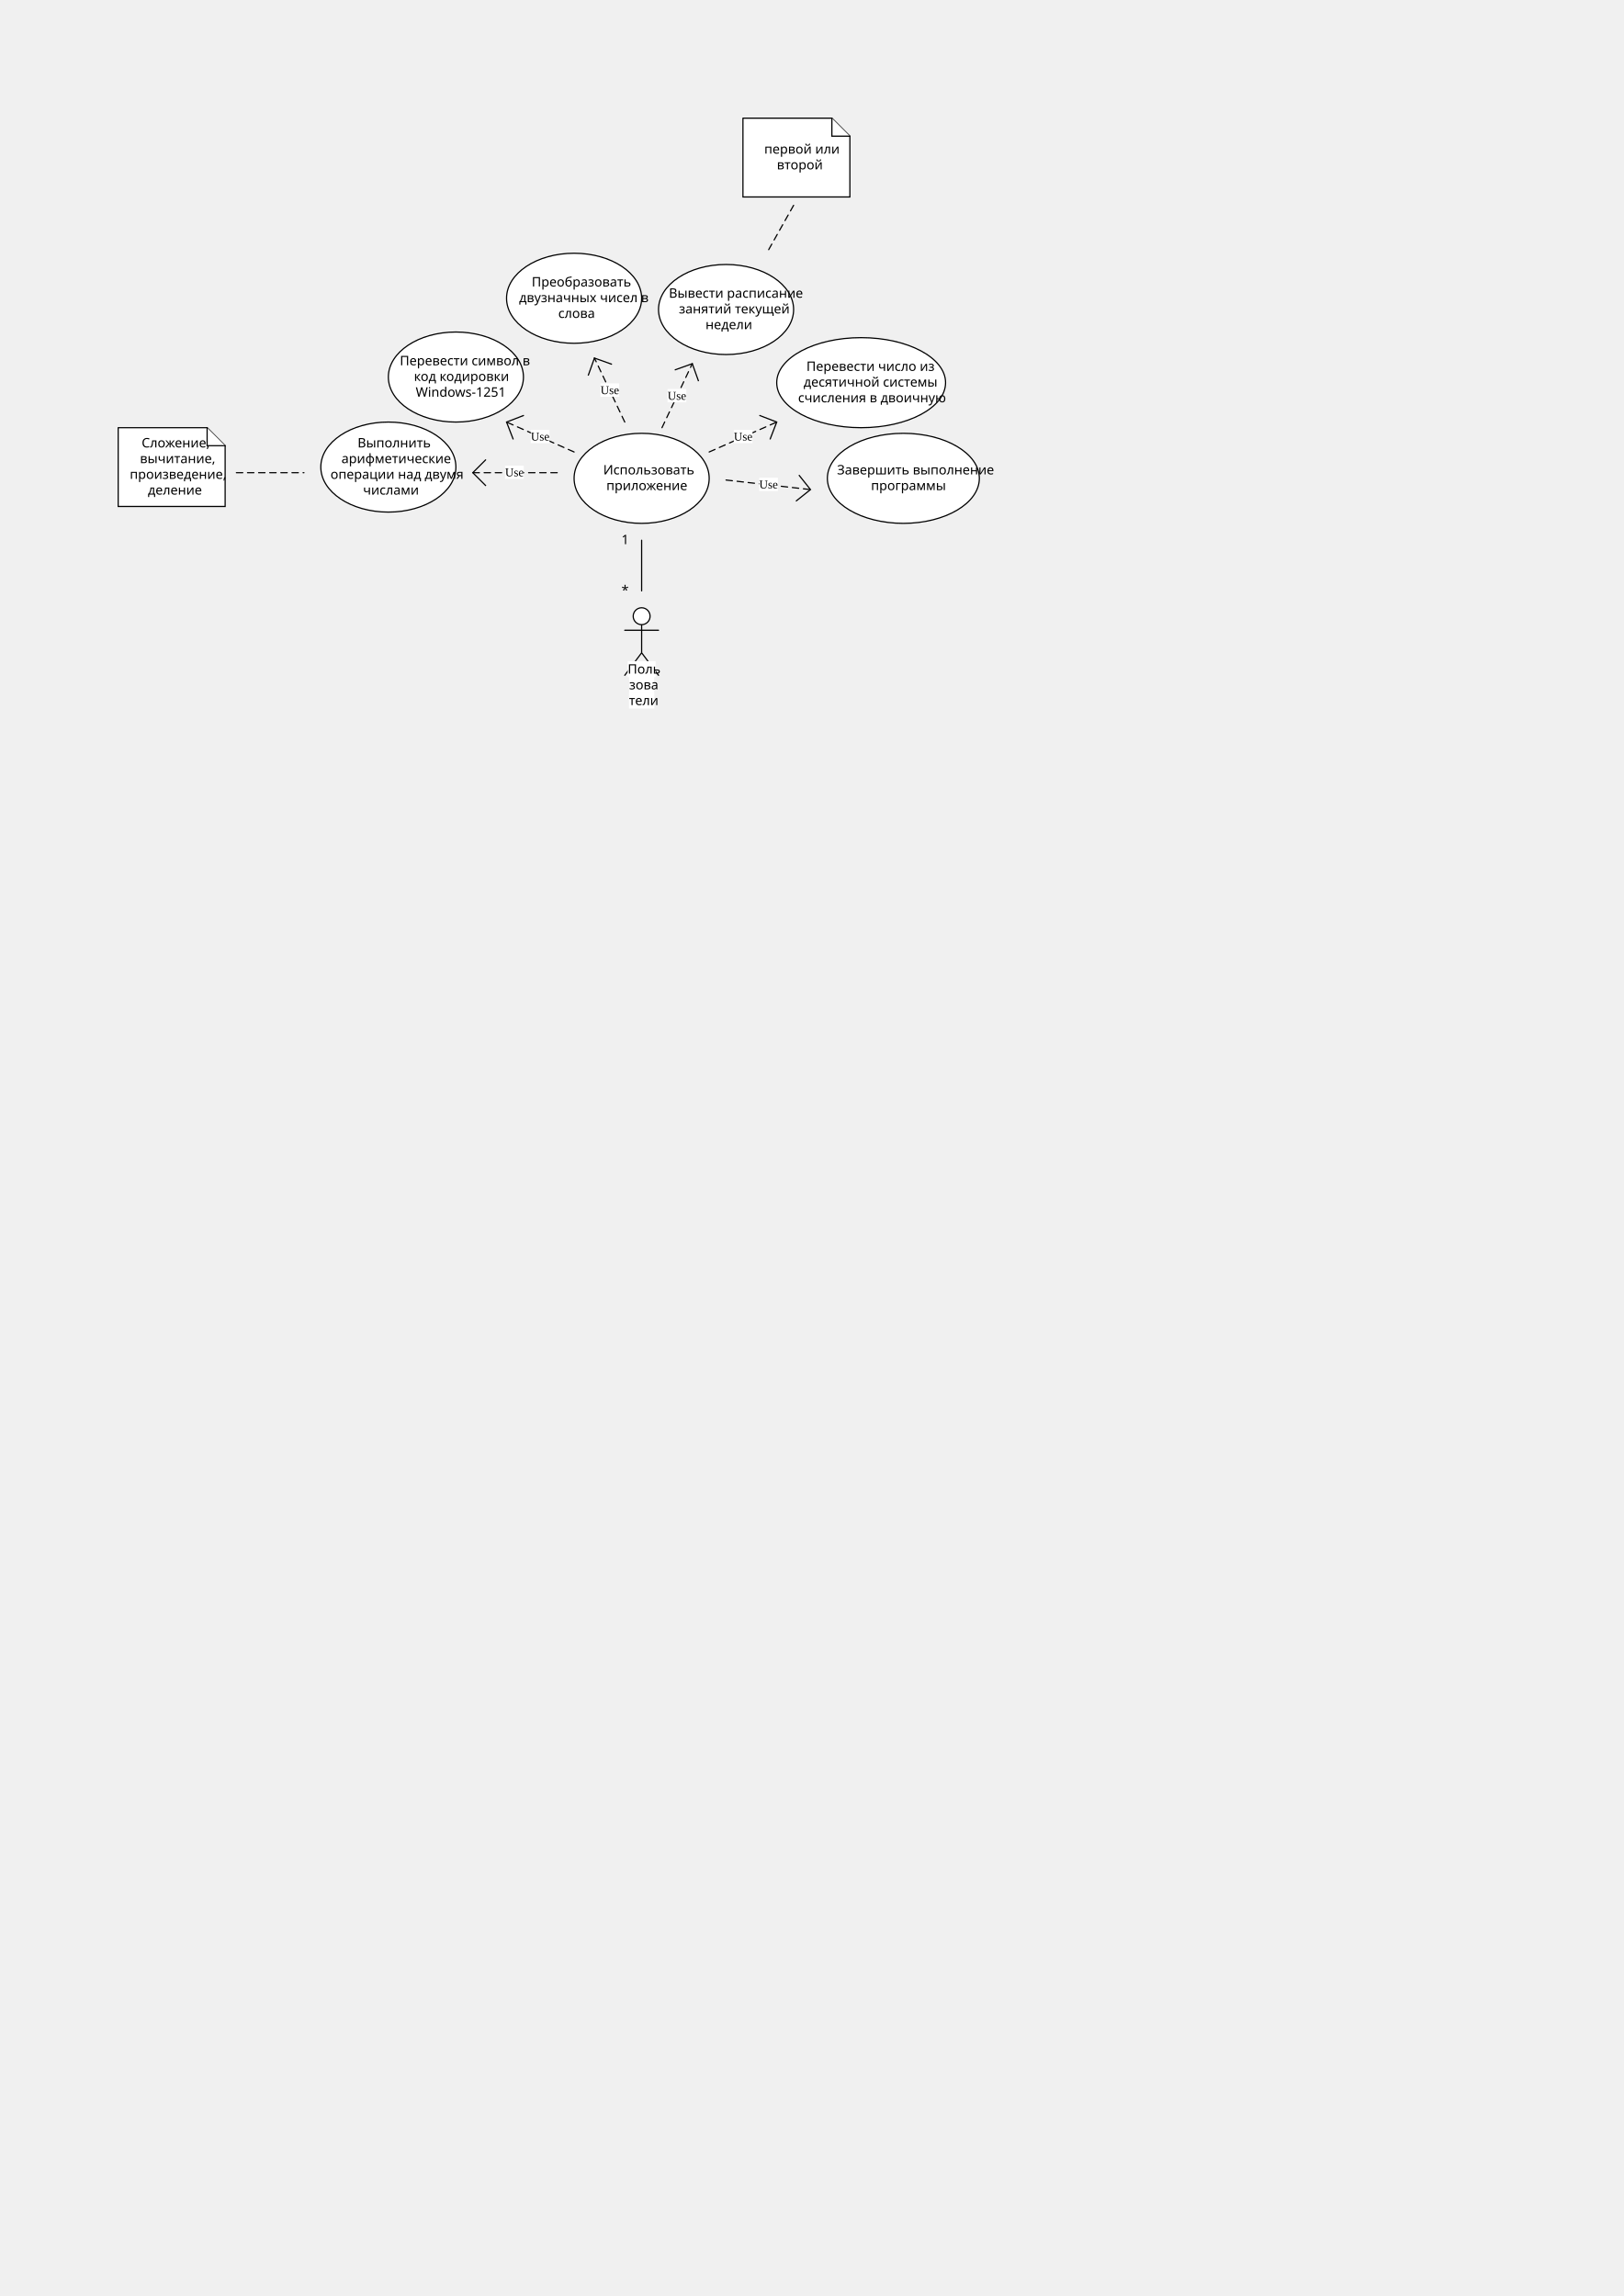
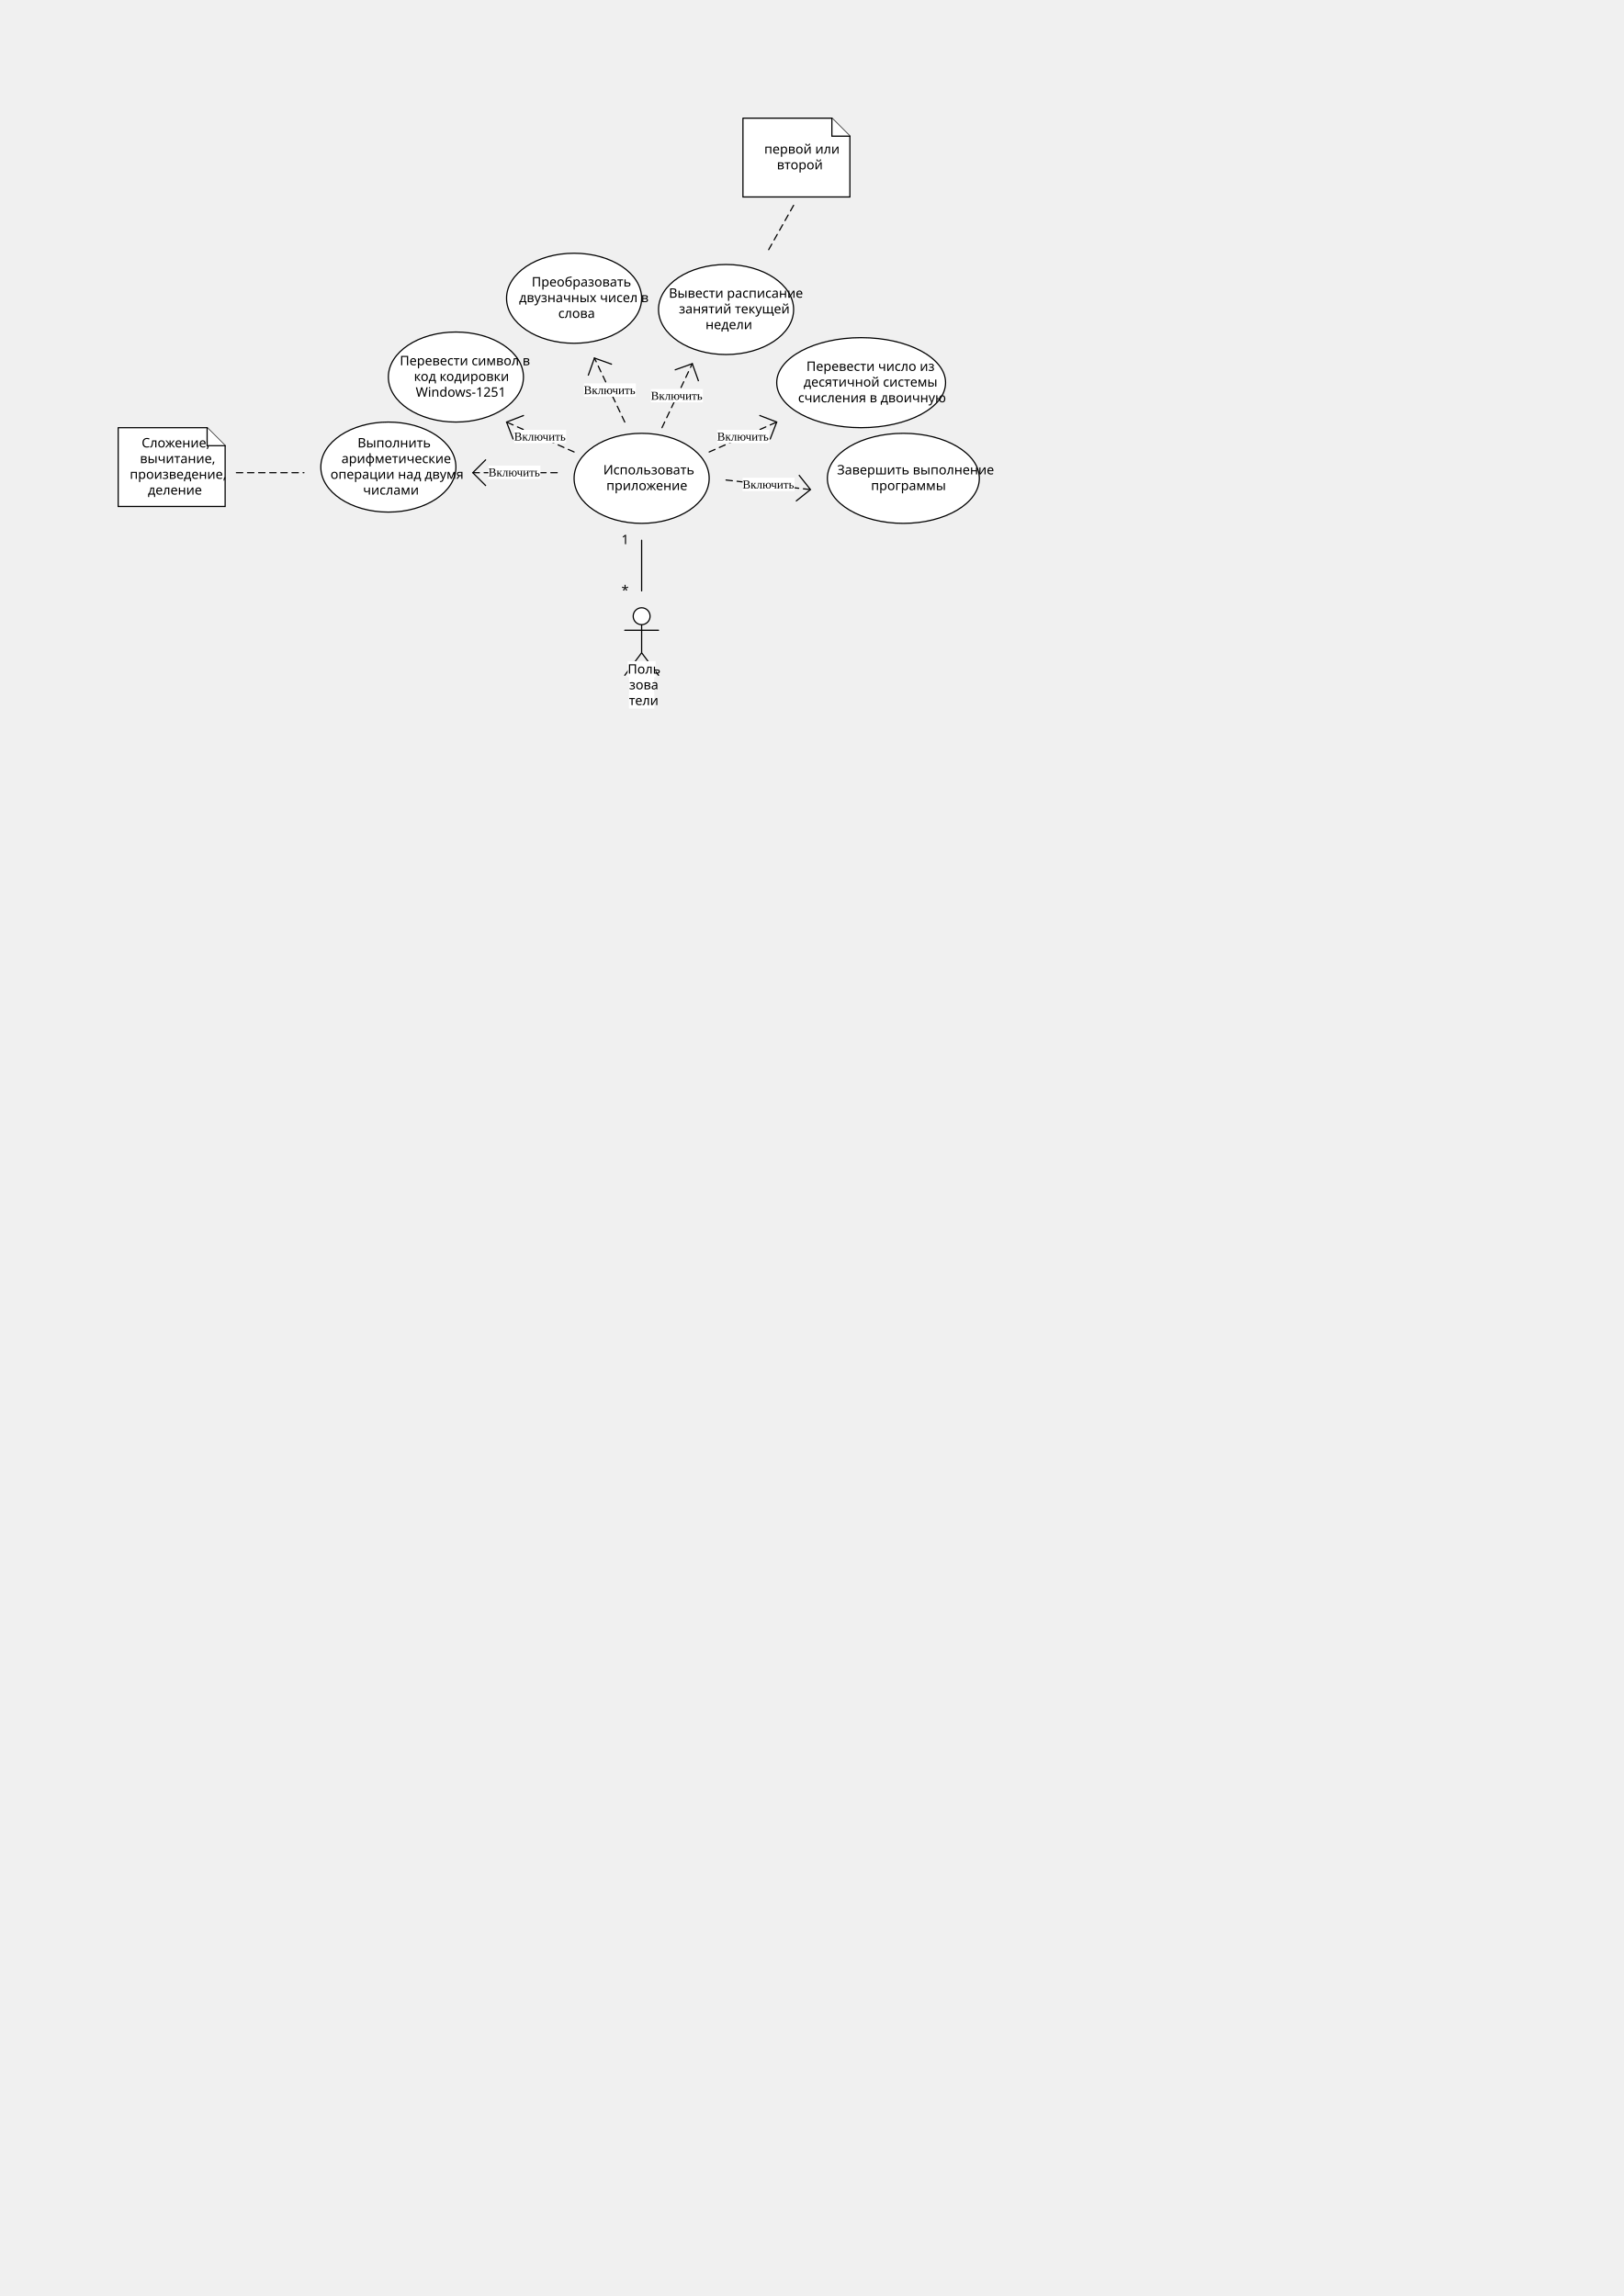
<svg xmlns="http://www.w3.org/2000/svg" xmlns:ns1="http://schemas.microsoft.com/visio/2003/SVGExtensions/" xml:space="preserve" width="1021.89pt" height="1445.669pt" viewBox="0 0 1021.89 1445.669">
  <ns1:documentProperties>
    <ns1:userDefs>
      <ns1:ud ns1:nameU="msvNoAutoConnect" ns1:val="1" />
    </ns1:userDefs>
  </ns1:documentProperties>
  <g id="SFixTitle" />
  <g id="SContent">
    <g>
      <g transform="matrix(1,0,0,-1,0,1445.669)">
        <g transform="matrix(1,0,0,1,393.3071,1020.472)" ns1:mID="1">
          <g transform="matrix(1,0,0,1,0,0)" ns1:mID="1">
            <ellipse cx="10.63" cy="37.205" rx="5.315" ry="5.315" stroke="#000000" stroke-width="0.75" stroke-linecap="round" fill="none" stroke-opacity="0" />
          </g>
          <path d="M15.945,37.205 C15.945,38.614 15.385,39.967 14.388,40.963 L14.388,40.963 C13.392,41.959 12.039,42.52 10.63,42.52 L10.63,42.52 C9.221,42.52 7.868,41.959 6.872,40.963 L6.872,40.963 C5.875,39.967 5.315,38.614 5.315,37.205 L5.315,37.205 C5.315,35.796 5.875,34.443 6.872,33.446 L6.872,33.446 C7.868,32.45 9.221,31.89 10.63,31.89 L10.63,31.89 C12.039,31.89 13.392,32.45 14.388,33.446 L14.388,33.446 C15.385,34.443 15.945,35.796 15.945,37.205 ZM10.63,31.89 L10.63,14.173 M10.63,28.346 L0,28.346 M10.63,28.346 L21.26,28.346 M10.63,14.173 L0,0 M10.63,14.173 L21.26,0 " stroke="#000000" stroke-width="0.75" stroke-linecap="round" fill="#FFFFFF" fill-rule="evenodd" />
          <g transform="matrix(1,0,0,1,1.417323,-27.63779)">
            <path d="M0.432,-12.803 L17.993,-12.803 L17.993,-2.734 L0.432,-2.734 Z" stroke="none" stroke-width="0" fill="#FFFFFF" fill-rule="evenodd" transform="matrix(1,0,0,-1,0,23.73449)" />
            <text x="0.432" y="-4.949" class="TextStyle0" fill="#000000" opacity="1" transform="matrix(1,0,0,-1,0,23.73449)">Поль</text>
            <path d="M1.342,-2.905 L17.083,-2.905 L17.083,7.165 L1.342,7.165 Z" stroke="none" stroke-width="0" fill="#FFFFFF" fill-rule="evenodd" transform="matrix(1,0,0,-1,0,23.73449)" />
            <text x="1.342" y="4.949" class="TextStyle0" fill="#000000" opacity="1" transform="matrix(1,0,0,-1,0,23.73449)">зова</text>
            <path d="M1.23,6.994 L17.196,6.994 L17.196,17.063 L1.23,17.063 Z" stroke="none" stroke-width="0" fill="#FFFFFF" fill-rule="evenodd" transform="matrix(1,0,0,-1,0,23.73449)" />
            <text x="1.23" y="14.848" class="TextStyle0" fill="#000000" opacity="1" transform="matrix(1,0,0,-1,0,23.73449)">тели</text>
          </g>
        </g>
        <g transform="matrix(1,0,0,1,403.937,1073.622)" ns1:mID="2">
          <g transform="matrix(1,0,0,1,0,0)" ns1:mID="2">
            <path d="M0,0 L0,31.89 " stroke="#000000" stroke-width="0.75" stroke-linecap="round" fill="none" stroke-opacity="0" />
          </g>
          <path d="M0,0 L0,31.89 " stroke="#000000" stroke-width="0.75" stroke-linecap="round" fill="none" />
        </g>
        <g transform="matrix(1,0,0,1,382.6771,1062.992)" ns1:mID="3">
          <g transform="matrix(1,0,0,1,0,0)" ns1:mID="3">
      </g>
          <g transform="matrix(1,0,0,1,1.417323,1.417323)">
            <text x="7.158" y="4.949" class="TextStyle0" fill="#000000" opacity="1" transform="matrix(1,0,0,-1,0,11.68724)">*</text>
          </g>
        </g>
        <g transform="matrix(1,0,0,1,382.6771,1094.882)" ns1:mID="4">
          <g transform="matrix(1,0,0,1,0,0)" ns1:mID="4">
      </g>
          <g transform="matrix(1,0,0,1,1.417323,1.417323)">
            <text x="7.122" y="4.949" class="TextStyle0" fill="#000000" opacity="1" transform="matrix(1,0,0,-1,0,11.68724)">1</text>
          </g>
        </g>
        <g transform="matrix(1,0,0,1,361.4173,1116.142)" ns1:mID="5">
          <g transform="matrix(1,0,0,1,0,0)" ns1:mID="5">
            <ellipse cx="42.52" cy="28.346" rx="42.52" ry="28.346" stroke="#000000" stroke-width="0.75" stroke-linecap="round" fill="none" stroke-opacity="0" />
          </g>
          <ellipse cx="42.52" cy="28.346" rx="42.52" ry="28.346" stroke="#000000" stroke-width="0.75" stroke-linecap="round" fill="#FFFFFF" fill-rule="evenodd" />
          <g transform="matrix(1,0,0,1,1.417324,1.417322)">
            <text x="16.944" y="0" class="TextStyle0" fill="#000000" opacity="1" transform="matrix(1,0,0,-1,0,29.40378)">Использовать</text>
            <text x="18.899" y="9.899" class="TextStyle0" fill="#000000" opacity="1" transform="matrix(1,0,0,-1,0,29.40378)">приложение</text>
          </g>
        </g>
        <g transform="matrix(1,0,0,1,297.6378,1147.323)" ns1:mID="6">
          <g transform="matrix(1,0,0,1,0,0)" ns1:mID="6">
            <path d="M-8.28,-7.571 L0,0.709 L-8.28,8.989 " stroke="#000000" stroke-width="0.75" fill="none" stroke-opacity="0" transform="matrix(-1,0,0,-1,0,1.417323)" />
            <path d="M53.15,0.709 L0,0.709 " stroke="#000000" stroke-width="0.75" stroke-linecap="round" stroke-dasharray="4 3" fill="none" stroke-opacity="0" />
          </g>
          <path d="M-8.28,-7.571 L0,0.709 L-8.28,8.989 " stroke="#000000" stroke-width="0.75" fill="none" transform="matrix(-1,0,0,-1,0,1.417323)" />
          <path d="M53.15,0.709 L0,0.709 " stroke="#000000" stroke-width="0.75" stroke-linecap="round" stroke-dasharray="4 3" fill="none" />
          <g transform="matrix(1,0,0,1,-30.47244,-3.897638)">
-             <path d="M50.813,-2.201 L62.573,-2.201 L62.573,6.172 L50.813,6.172 Z" stroke="none" stroke-width="0" fill="#FFFFFF" fill-rule="evenodd" transform="matrix(1,0,0,-1,0,6.874724)" />
-             <text x="50.813" y="4.537" class="TextStyle1" fill="#000000" opacity="1" transform="matrix(1,0,0,-1,0,6.874724)">Use</text>
+             <path d="M40.322,-2.201 L73.064,-2.201 L73.064,6.172 L40.322,6.172 Z" stroke="none" stroke-width="0" fill="#FFFFFF" fill-rule="evenodd" transform="matrix(1,0,0,-1,0,6.874724)" />
+             <text x="40.322" y="4.537" class="TextStyle1" fill="#000000" opacity="1" transform="matrix(1,0,0,-1,0,6.874724)">Включить</text>
          </g>
        </g>
        <g transform="matrix(1,0,0,1,201.9685,1123.228)" ns1:mID="7">
          <g transform="matrix(1,0,0,1,0,0)" ns1:mID="7">
            <ellipse cx="42.52" cy="28.346" rx="42.52" ry="28.346" stroke="#000000" stroke-width="0.75" stroke-linecap="round" fill="none" stroke-opacity="0" />
          </g>
          <ellipse cx="42.52" cy="28.346" rx="42.52" ry="28.346" stroke="#000000" stroke-width="0.75" stroke-linecap="round" fill="#FFFFFF" fill-rule="evenodd" />
          <g transform="matrix(1,0,0,1,1.417324,1.417322)">
            <text x="21.717" y="-9.899" class="TextStyle0" fill="#000000" opacity="1" transform="matrix(1,0,0,-1,0,29.40378)">Выполнить</text>
            <text x="11.565" y="0" class="TextStyle0" fill="#000000" opacity="1" transform="matrix(1,0,0,-1,0,29.40378)">арифметические</text>
            <text x="4.657" y="9.899" class="TextStyle0" fill="#000000" opacity="1" transform="matrix(1,0,0,-1,0,29.40378)">операции над двумя</text>
            <text x="25.165" y="19.797" class="TextStyle0" fill="#000000" opacity="1" transform="matrix(1,0,0,-1,0,29.40378)">числами </text>
          </g>
        </g>
        <g transform="matrix(1,0,0,1,148.8189,1147.323)" ns1:mID="8">
          <g transform="matrix(1,0,0,1,0,0)" ns1:mID="8">
            <path d="M0,0.709 L42.52,0.709 " stroke="#000000" stroke-width="0.75" stroke-linecap="round" stroke-dasharray="4 3" fill="none" stroke-opacity="0" />
          </g>
          <path d="M0,0.709 L42.52,0.709 " stroke="#000000" stroke-width="0.75" stroke-linecap="round" stroke-dasharray="4 3" fill="none" />
        </g>
        <g transform="matrix(1,0,0,1,74.40945,1126.772)" ns1:mID="9">
          <g transform="matrix(1,0,0,1,0,0)" ns1:mID="9">
            <path d="M0,49.606 L55.984,49.606 L55.984,49.606 L67.323,38.268 L67.323,38.268 L67.323,0 L67.323,0 L0,0 L0,0 L0,49.606 " stroke="#000000" stroke-width="0.75" stroke-linecap="round" fill="none" stroke-opacity="0" />
          </g>
          <path d="M0,49.606 L55.984,49.606 L55.984,49.606 L67.323,38.268 L67.323,38.268 L67.323,0 L67.323,0 L0,0 L0,0 L0,49.606 " stroke="#000000" stroke-width="0.75" stroke-linecap="round" fill="#FFFFFF" fill-rule="evenodd" />
          <path d="M55.984,49.606 L55.984,38.268 L55.984,38.268 L67.323,38.268 L67.323,38.268 L55.984,49.606 " stroke="none" stroke-width="0" fill="#FFFFFF" fill-rule="evenodd" />
          <path d="M55.984,49.606 L55.984,38.268 L55.984,38.268 L67.323,38.268 " stroke="#000000" stroke-width="0.75" stroke-linecap="round" fill="none" />
          <g transform="matrix(1,0,0,1,1.41732,1.417324)">
            <text x="13.356" y="-9.899" class="TextStyle0" fill="#000000" opacity="1" transform="matrix(1,0,0,-1,0,25.86047)">Сложение,</text>
            <text x="12.271" y="0" class="TextStyle0" fill="#000000" opacity="1" transform="matrix(1,0,0,-1,0,25.86047)">вычитание,</text>
            <text x="5.885" y="9.899" class="TextStyle0" fill="#000000" opacity="1" transform="matrix(1,0,0,-1,0,25.86047)">произведение,</text>
            <text x="17.247" y="19.797" class="TextStyle0" fill="#000000" opacity="1" transform="matrix(1,0,0,-1,0,25.86047)">деление</text>
          </g>
        </g>
        <g transform="matrix(1,0,0,1,318.8976,1161.085)" ns1:mID="10">
          <g transform="matrix(1,0,0,1,0,0)" ns1:mID="10">
            <path d="M-8.28,10.556 L0,18.836 L-8.28,27.116 " stroke="#000000" stroke-width="0.75" fill="none" stroke-opacity="0" transform="matrix(-0.914297,0.4050443,-0.4050443,-0.914297,7.629613,36.05863)" />
            <path d="M42.519,0 L0,18.836 " stroke="#000000" stroke-width="0.75" stroke-linecap="round" stroke-dasharray="4 3" fill="none" stroke-opacity="0" />
          </g>
          <path d="M-8.28,10.556 L0,18.836 L-8.28,27.116 " stroke="#000000" stroke-width="0.75" fill="none" transform="matrix(-0.914297,0.4050443,-0.4050443,-0.914297,7.629613,36.05863)" />
          <path d="M42.519,0 L0,18.836 " stroke="#000000" stroke-width="0.75" stroke-linecap="round" stroke-dasharray="4 3" fill="none" />
          <g transform="matrix(1,0,0,1,-35.55535,4.865999)">
-             <path d="M50.813,-2.201 L62.573,-2.201 L62.573,6.172 L50.813,6.172 Z" stroke="none" stroke-width="0" fill="#FFFFFF" fill-rule="evenodd" transform="matrix(1,0,0,-1,0,6.874724)" />
-             <text x="50.813" y="4.537" class="TextStyle1" fill="#000000" opacity="1" transform="matrix(1,0,0,-1,0,6.874724)">Use</text>
+             <path d="M40.322,-2.201 L73.064,-2.201 L73.064,6.172 L40.322,6.172 Z" stroke="none" stroke-width="0" fill="#FFFFFF" fill-rule="evenodd" transform="matrix(1,0,0,-1,0,6.874724)" />
+             <text x="40.322" y="4.537" class="TextStyle1" fill="#000000" opacity="1" transform="matrix(1,0,0,-1,0,6.874724)">Включить</text>
          </g>
        </g>
        <g transform="matrix(1,0,0,1,244.4882,1179.921)" ns1:mID="11">
          <g transform="matrix(1,0,0,1,0,0)" ns1:mID="11">
            <ellipse cx="42.52" cy="28.346" rx="42.52" ry="28.346" stroke="#000000" stroke-width="0.75" stroke-linecap="round" fill="none" stroke-opacity="0" />
          </g>
          <ellipse cx="42.52" cy="28.346" rx="42.52" ry="28.346" stroke="#000000" stroke-width="0.75" stroke-linecap="round" fill="#FFFFFF" fill-rule="evenodd" />
          <g transform="matrix(1,0,0,1,1.417324,1.417322)">
            <text x="5.811" y="-4.949" class="TextStyle0" fill="#000000" opacity="1" transform="matrix(1,0,0,-1,0,29.40378)">Перевести символ в</text>
            <text x="14.701" y="4.949" class="TextStyle0" fill="#000000" opacity="1" transform="matrix(1,0,0,-1,0,29.40378)">код кодировки</text>
            <text x="15.792" y="14.848" class="TextStyle0" fill="#000000" opacity="1" transform="matrix(1,0,0,-1,0,29.40378)">Windows-1251</text>
          </g>
        </g>
        <g transform="matrix(1,0,0,1,318.8976,1229.528)" ns1:mID="12">
          <g transform="matrix(1,0,0,1,0,0)" ns1:mID="12">
            <ellipse cx="42.52" cy="28.346" rx="42.52" ry="28.346" stroke="#000000" stroke-width="0.75" stroke-linecap="round" fill="none" stroke-opacity="0" />
          </g>
          <ellipse cx="42.52" cy="28.346" rx="42.52" ry="28.346" stroke="#000000" stroke-width="0.75" stroke-linecap="round" fill="#FFFFFF" fill-rule="evenodd" />
          <g transform="matrix(1,0,0,1,1.417324,1.417322)">
            <text x="14.4" y="-4.949" class="TextStyle0" fill="#000000" opacity="1" transform="matrix(1,0,0,-1,0,29.40378)">Преобразовать</text>
            <text x="6.458" y="4.949" class="TextStyle0" fill="#000000" opacity="1" transform="matrix(1,0,0,-1,0,29.40378)">двузначных чисел в</text>
            <text x="31.128" y="14.848" class="TextStyle0" fill="#000000" opacity="1" transform="matrix(1,0,0,-1,0,29.40378)">слова</text>
          </g>
        </g>
        <g transform="matrix(1,0,0,1,374.2228,1179.924)" ns1:mID="13">
          <g transform="matrix(1,0,0,1,0,0)" ns1:mID="13">
            <path d="M-8.28,32.012 L0,40.292 L-8.28,48.572 " stroke="#000000" stroke-width="0.75" fill="none" stroke-opacity="0" transform="matrix(-0.4280863,0.9037378,-0.9037378,-0.4280863,36.41354,57.54066)" />
            <path d="M19.086,0 L0,40.292 " stroke="#000000" stroke-width="0.75" stroke-linecap="round" stroke-dasharray="4 3" fill="none" stroke-opacity="0" />
          </g>
          <path d="M-8.28,32.012 L0,40.292 L-8.28,48.572 " stroke="#000000" stroke-width="0.75" fill="none" transform="matrix(-0.4280863,0.9037378,-0.9037378,-0.4280863,36.41354,57.54066)" />
          <path d="M19.086,0 L0,40.292 " stroke="#000000" stroke-width="0.75" stroke-linecap="round" stroke-dasharray="4 3" fill="none" />
          <g transform="matrix(1,0,0,1,-47.01158,15.24747)">
-             <path d="M50.813,-2.201 L62.573,-2.201 L62.573,6.172 L50.813,6.172 Z" stroke="none" stroke-width="0" fill="#FFFFFF" fill-rule="evenodd" transform="matrix(1,0,0,-1,0,6.874724)" />
-             <text x="50.813" y="4.537" class="TextStyle1" fill="#000000" opacity="1" transform="matrix(1,0,0,-1,0,6.874724)">Use</text>
+             <path d="M40.322,-2.201 L73.064,-2.201 L73.064,6.172 L40.322,6.172 Z" stroke="none" stroke-width="0" fill="#FFFFFF" fill-rule="evenodd" transform="matrix(1,0,0,-1,0,6.874724)" />
+             <text x="40.322" y="4.537" class="TextStyle1" fill="#000000" opacity="1" transform="matrix(1,0,0,-1,0,6.874724)">Включить</text>
          </g>
        </g>
        <g transform="matrix(1,0,0,1,416.741,1176.38)" ns1:mID="14">
          <g transform="matrix(1,0,0,1,0,0)" ns1:mID="14">
            <path d="M10.806,32.012 L19.086,40.292 L10.806,48.572 " stroke="#000000" stroke-width="0.75" fill="none" stroke-opacity="0" transform="matrix(0.4280863,0.9037378,-0.9037378,0.4280863,47.32894,5.795113)" />
            <path d="M0,0 L19.086,40.292 " stroke="#000000" stroke-width="0.75" stroke-linecap="round" stroke-dasharray="4 3" fill="none" stroke-opacity="0" />
          </g>
          <path d="M10.806,32.012 L19.086,40.292 L10.806,48.572 " stroke="#000000" stroke-width="0.75" fill="none" transform="matrix(0.4280863,0.9037378,-0.9037378,0.4280863,47.32894,5.795113)" />
          <path d="M0,0 L19.086,40.292 " stroke="#000000" stroke-width="0.75" stroke-linecap="round" stroke-dasharray="4 3" fill="none" />
          <g transform="matrix(1,0,0,1,-47.2885,15.24747)">
-             <path d="M50.813,-2.201 L62.573,-2.201 L62.573,6.172 L50.813,6.172 Z" stroke="none" stroke-width="0" fill="#FFFFFF" fill-rule="evenodd" transform="matrix(1,0,0,-1,0,6.874724)" />
-             <text x="50.813" y="4.537" class="TextStyle1" fill="#000000" opacity="1" transform="matrix(1,0,0,-1,0,6.874724)">Use</text>
+             <path d="M40.322,-2.201 L73.064,-2.201 L73.064,6.172 L40.322,6.172 Z" stroke="none" stroke-width="0" fill="#FFFFFF" fill-rule="evenodd" transform="matrix(1,0,0,-1,0,6.874724)" />
+             <text x="40.322" y="4.537" class="TextStyle1" fill="#000000" opacity="1" transform="matrix(1,0,0,-1,0,6.874724)">Включить</text>
          </g>
        </g>
        <g transform="matrix(1,0,0,1,414.567,1222.441)" ns1:mID="15">
          <g transform="matrix(1,0,0,1,0,0)" ns1:mID="15">
            <ellipse cx="42.52" cy="28.346" rx="42.52" ry="28.346" stroke="#000000" stroke-width="0.75" stroke-linecap="round" fill="none" stroke-opacity="0" />
          </g>
          <ellipse cx="42.52" cy="28.346" rx="42.52" ry="28.346" stroke="#000000" stroke-width="0.75" stroke-linecap="round" fill="#FFFFFF" fill-rule="evenodd" />
          <g transform="matrix(1,0,0,1,1.417324,1.417322)">
            <text x="5.112" y="-4.949" class="TextStyle0" fill="#000000" opacity="1" transform="matrix(1,0,0,-1,0,29.40378)">Вывести расписание</text>
            <text x="11.434" y="4.949" class="TextStyle0" fill="#000000" opacity="1" transform="matrix(1,0,0,-1,0,29.40378)">занятий текущей</text>
            <text x="28.157" y="14.848" class="TextStyle0" fill="#000000" opacity="1" transform="matrix(1,0,0,-1,0,29.40378)">недели</text>
          </g>
        </g>
        <g transform="matrix(1,0,0,1,482.6462,1286.223)" ns1:mID="16">
          <g transform="matrix(1,0,0,1,0,0)" ns1:mID="16">
            <path d="M16.96,30.151 L0,0 " stroke="#000000" stroke-width="0.75" stroke-linecap="round" stroke-dasharray="4 3" fill="none" stroke-opacity="0" />
          </g>
          <path d="M16.96,30.151 L0,0 " stroke="#000000" stroke-width="0.75" stroke-linecap="round" stroke-dasharray="4 3" fill="none" />
        </g>
        <g transform="matrix(1,0,0,1,467.7165,1321.654)" ns1:mID="17">
          <g transform="matrix(1,0,0,1,0,0)" ns1:mID="17">
            <path d="M0,49.606 L55.984,49.606 L55.984,49.606 L67.323,38.268 L67.323,38.268 L67.323,0 L67.323,0 L0,0 L0,0 L0,49.606 " stroke="#000000" stroke-width="0.75" stroke-linecap="round" fill="none" stroke-opacity="0" />
          </g>
          <path d="M0,49.606 L55.984,49.606 L55.984,49.606 L67.323,38.268 L67.323,38.268 L67.323,0 L67.323,0 L0,0 L0,0 L0,49.606 " stroke="#000000" stroke-width="0.75" stroke-linecap="round" fill="#FFFFFF" fill-rule="evenodd" />
          <path d="M55.984,49.606 L55.984,38.268 L55.984,38.268 L67.323,38.268 L67.323,38.268 L55.984,49.606 " stroke="none" stroke-width="0" fill="#FFFFFF" fill-rule="evenodd" />
          <path d="M55.984,49.606 L55.984,38.268 L55.984,38.268 L67.323,38.268 " stroke="#000000" stroke-width="0.75" stroke-linecap="round" fill="none" />
          <g transform="matrix(1,0,0,1,1.41732,1.417324)">
            <text x="12.003" y="0" class="TextStyle0" fill="#000000" opacity="1" transform="matrix(1,0,0,-1,0,25.86047)">первой или</text>
            <text x="19.925" y="9.899" class="TextStyle0" fill="#000000" opacity="1" transform="matrix(1,0,0,-1,0,25.86047)">второй</text>
          </g>
        </g>
        <g transform="matrix(1,0,0,1,446.4572,1161.085)" ns1:mID="18">
          <g transform="matrix(1,0,0,1,0,0)" ns1:mID="18">
            <path d="M34.239,10.556 L42.519,18.836 L34.239,27.116 " stroke="#000000" stroke-width="0.75" fill="none" stroke-opacity="0" transform="matrix(0.914297,0.4050444,-0.4050444,0.914297,11.27364,-15.6078)" />
            <path d="M0,0 L42.519,18.836 " stroke="#000000" stroke-width="0.75" stroke-linecap="round" stroke-dasharray="4 3" fill="none" stroke-opacity="0" />
          </g>
          <path d="M34.239,10.556 L42.519,18.836 L34.239,27.116 " stroke="#000000" stroke-width="0.75" fill="none" transform="matrix(0.914297,0.4050444,-0.4050444,0.914297,11.27364,-15.6078)" />
          <path d="M0,0 L42.519,18.836 " stroke="#000000" stroke-width="0.75" stroke-linecap="round" stroke-dasharray="4 3" fill="none" />
          <g transform="matrix(1,0,0,1,-35.31132,4.865999)">
-             <path d="M50.813,-2.201 L62.573,-2.201 L62.573,6.172 L50.813,6.172 Z" stroke="none" stroke-width="0" fill="#FFFFFF" fill-rule="evenodd" transform="matrix(1,0,0,-1,0,6.874724)" />
-             <text x="50.813" y="4.537" class="TextStyle1" fill="#000000" opacity="1" transform="matrix(1,0,0,-1,0,6.874724)">Use</text>
+             <path d="M40.322,-2.201 L73.064,-2.201 L73.064,6.172 L40.322,6.172 Z" stroke="none" stroke-width="0" fill="#FFFFFF" fill-rule="evenodd" transform="matrix(1,0,0,-1,0,6.874724)" />
+             <text x="40.322" y="4.537" class="TextStyle1" fill="#000000" opacity="1" transform="matrix(1,0,0,-1,0,6.874724)">Включить</text>
          </g>
        </g>
        <g transform="matrix(1,0,0,1,488.9764,1176.378)" ns1:mID="19">
          <g transform="matrix(1,0,0,1,0,0)" ns1:mID="19">
            <ellipse cx="53.15" cy="28.346" rx="53.15" ry="28.346" stroke="#000000" stroke-width="0.75" stroke-linecap="round" fill="none" stroke-opacity="0" />
          </g>
          <ellipse cx="53.15" cy="28.346" rx="53.15" ry="28.346" stroke="#000000" stroke-width="0.75" stroke-linecap="round" fill="#FFFFFF" fill-rule="evenodd" />
          <g transform="matrix(1,0,0,1,1.41732,1.417322)">
            <text x="17.275" y="-4.949" class="TextStyle0" fill="#000000" opacity="1" transform="matrix(1,0,0,-1,0,29.40378)">Перевести число из</text>
            <text x="15.475" y="4.949" class="TextStyle0" fill="#000000" opacity="1" transform="matrix(1,0,0,-1,0,29.40378)">десятичной системы</text>
            <text x="12.031" y="14.848" class="TextStyle0" fill="#000000" opacity="1" transform="matrix(1,0,0,-1,0,29.40378)">счисления в двоичную</text>
          </g>
        </g>
        <g transform="matrix(1,0,0,1,457.0832,1137.401)" ns1:mID="20">
          <g transform="matrix(1,0,0,1,0,0)" ns1:mID="20">
            <path d="M44.873,-8.28 L53.153,0 L44.873,8.28 " stroke="#000000" stroke-width="0.75" fill="none" stroke-opacity="0" transform="matrix(0.9936435,-0.1125726,0.1125726,0.9936435,0.3378677,5.983576)" />
            <path d="M0,6.022 L53.153,0 " stroke="#000000" stroke-width="0.75" stroke-linecap="round" stroke-dasharray="4 3" fill="none" stroke-opacity="0" />
          </g>
          <path d="M44.873,-8.28 L53.153,0 L44.873,8.28 " stroke="#000000" stroke-width="0.75" fill="none" transform="matrix(0.9936435,-0.1125726,0.1125726,0.9936435,0.3378677,5.983576)" />
          <path d="M0,6.022 L53.153,0 " stroke="#000000" stroke-width="0.75" stroke-linecap="round" stroke-dasharray="4 3" fill="none" />
          <g transform="matrix(1,0,0,1,-29.93495,-1.615928)">
-             <path d="M50.813,-2.201 L62.573,-2.201 L62.573,6.172 L50.813,6.172 Z" stroke="none" stroke-width="0" fill="#FFFFFF" fill-rule="evenodd" transform="matrix(1,0,0,-1,0,6.874724)" />
-             <text x="50.813" y="4.537" class="TextStyle1" fill="#000000" opacity="1" transform="matrix(1,0,0,-1,0,6.874724)">Use</text>
+             <path d="M40.322,-2.201 L73.064,-2.201 L73.064,6.172 L40.322,6.172 Z" stroke="none" stroke-width="0" fill="#FFFFFF" fill-rule="evenodd" transform="matrix(1,0,0,-1,0,6.874724)" />
+             <text x="40.322" y="4.537" class="TextStyle1" fill="#000000" opacity="1" transform="matrix(1,0,0,-1,0,6.874724)">Включить</text>
          </g>
        </g>
        <g transform="matrix(1,0,0,1,520.8661,1116.142)" ns1:mID="21">
          <g transform="matrix(1,0,0,1,0,0)" ns1:mID="21">
            <ellipse cx="47.835" cy="28.346" rx="47.835" ry="28.346" stroke="#000000" stroke-width="0.75" stroke-linecap="round" fill="none" stroke-opacity="0" />
          </g>
          <ellipse cx="47.835" cy="28.346" rx="47.835" ry="28.346" stroke="#000000" stroke-width="0.75" stroke-linecap="round" fill="#FFFFFF" fill-rule="evenodd" />
          <g transform="matrix(1,0,0,1,1.417324,1.417322)">
            <text x="4.7" y="0" class="TextStyle0" fill="#000000" opacity="1" transform="matrix(1,0,0,-1,0,29.40378)">Завершить выполнение</text>
            <text x="26.035" y="9.899" class="TextStyle0" fill="#000000" opacity="1" transform="matrix(1,0,0,-1,0,29.40378)">программы</text>
          </g>
        </g>
      </g>
    </g>
  </g>
-   <style type="text/css"> .TextStyle1 {font-family:Times New Roman;font-size:7.561px;}.TextStyle0 {font-family:Calibri;font-size:8.249px;} </style>
+   <style type="text/css"> .TextStyle0 {font-family:Calibri;font-size:8.249px;}.TextStyle1 {font-family:Times New Roman;font-size:7.561px;} </style>
</svg>
